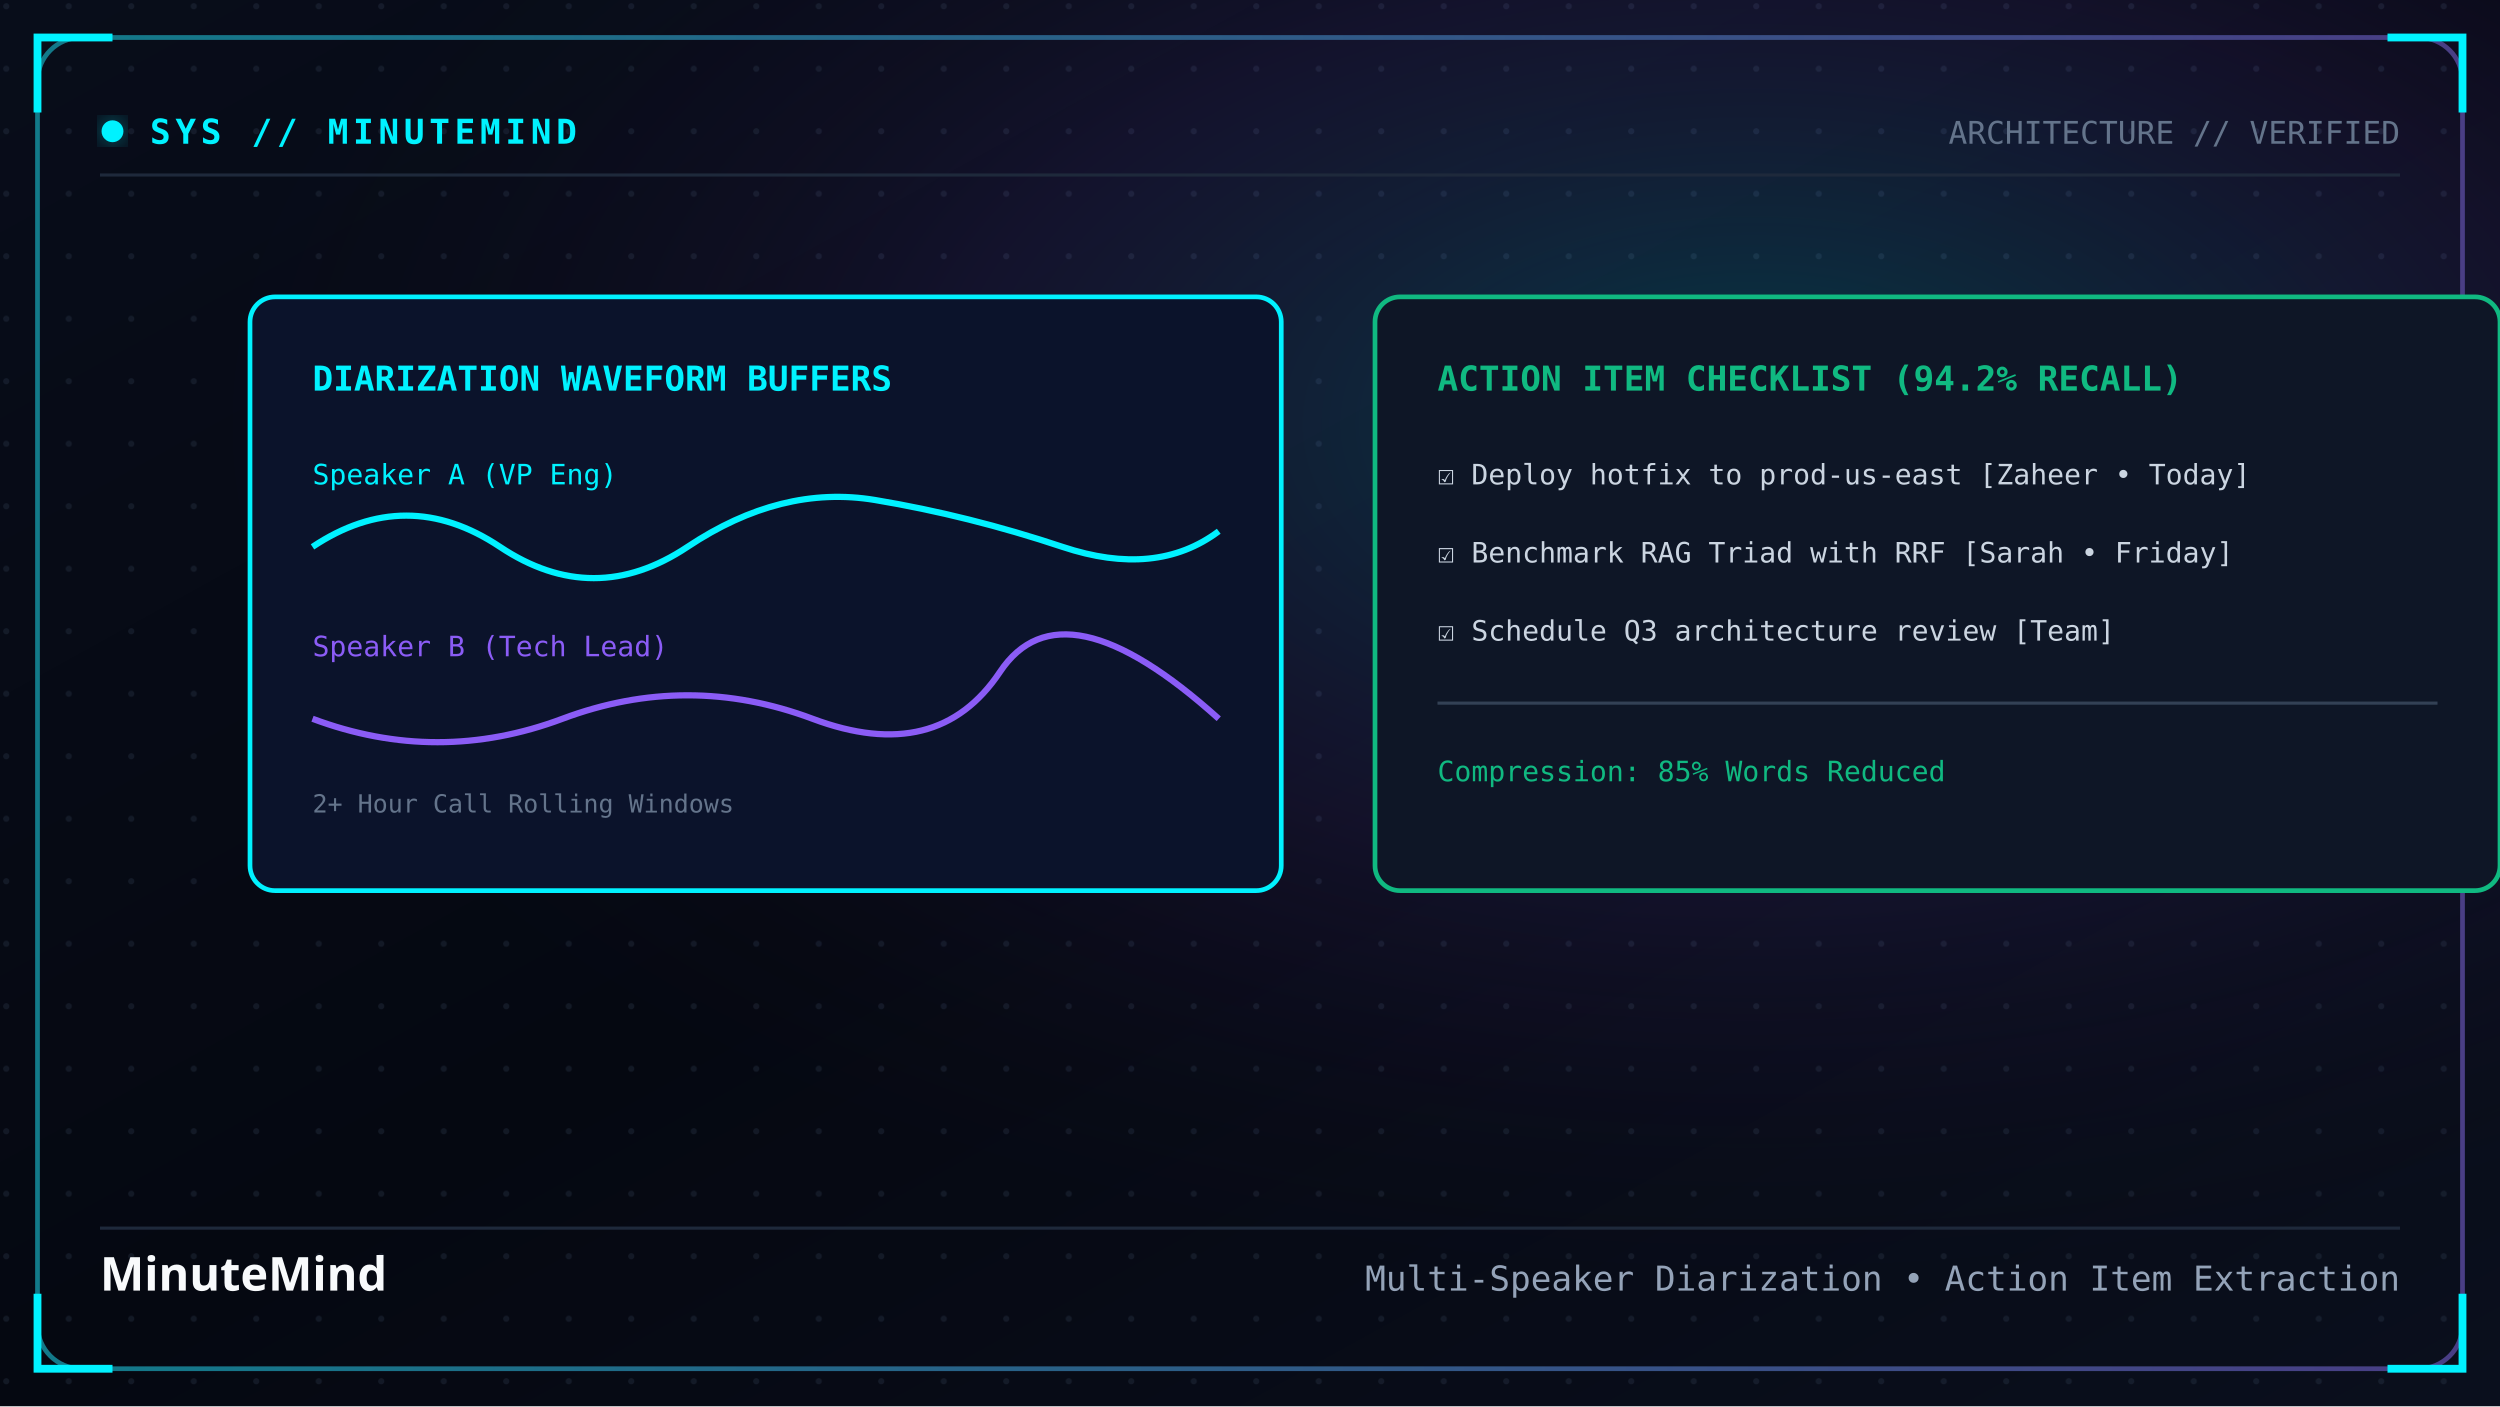
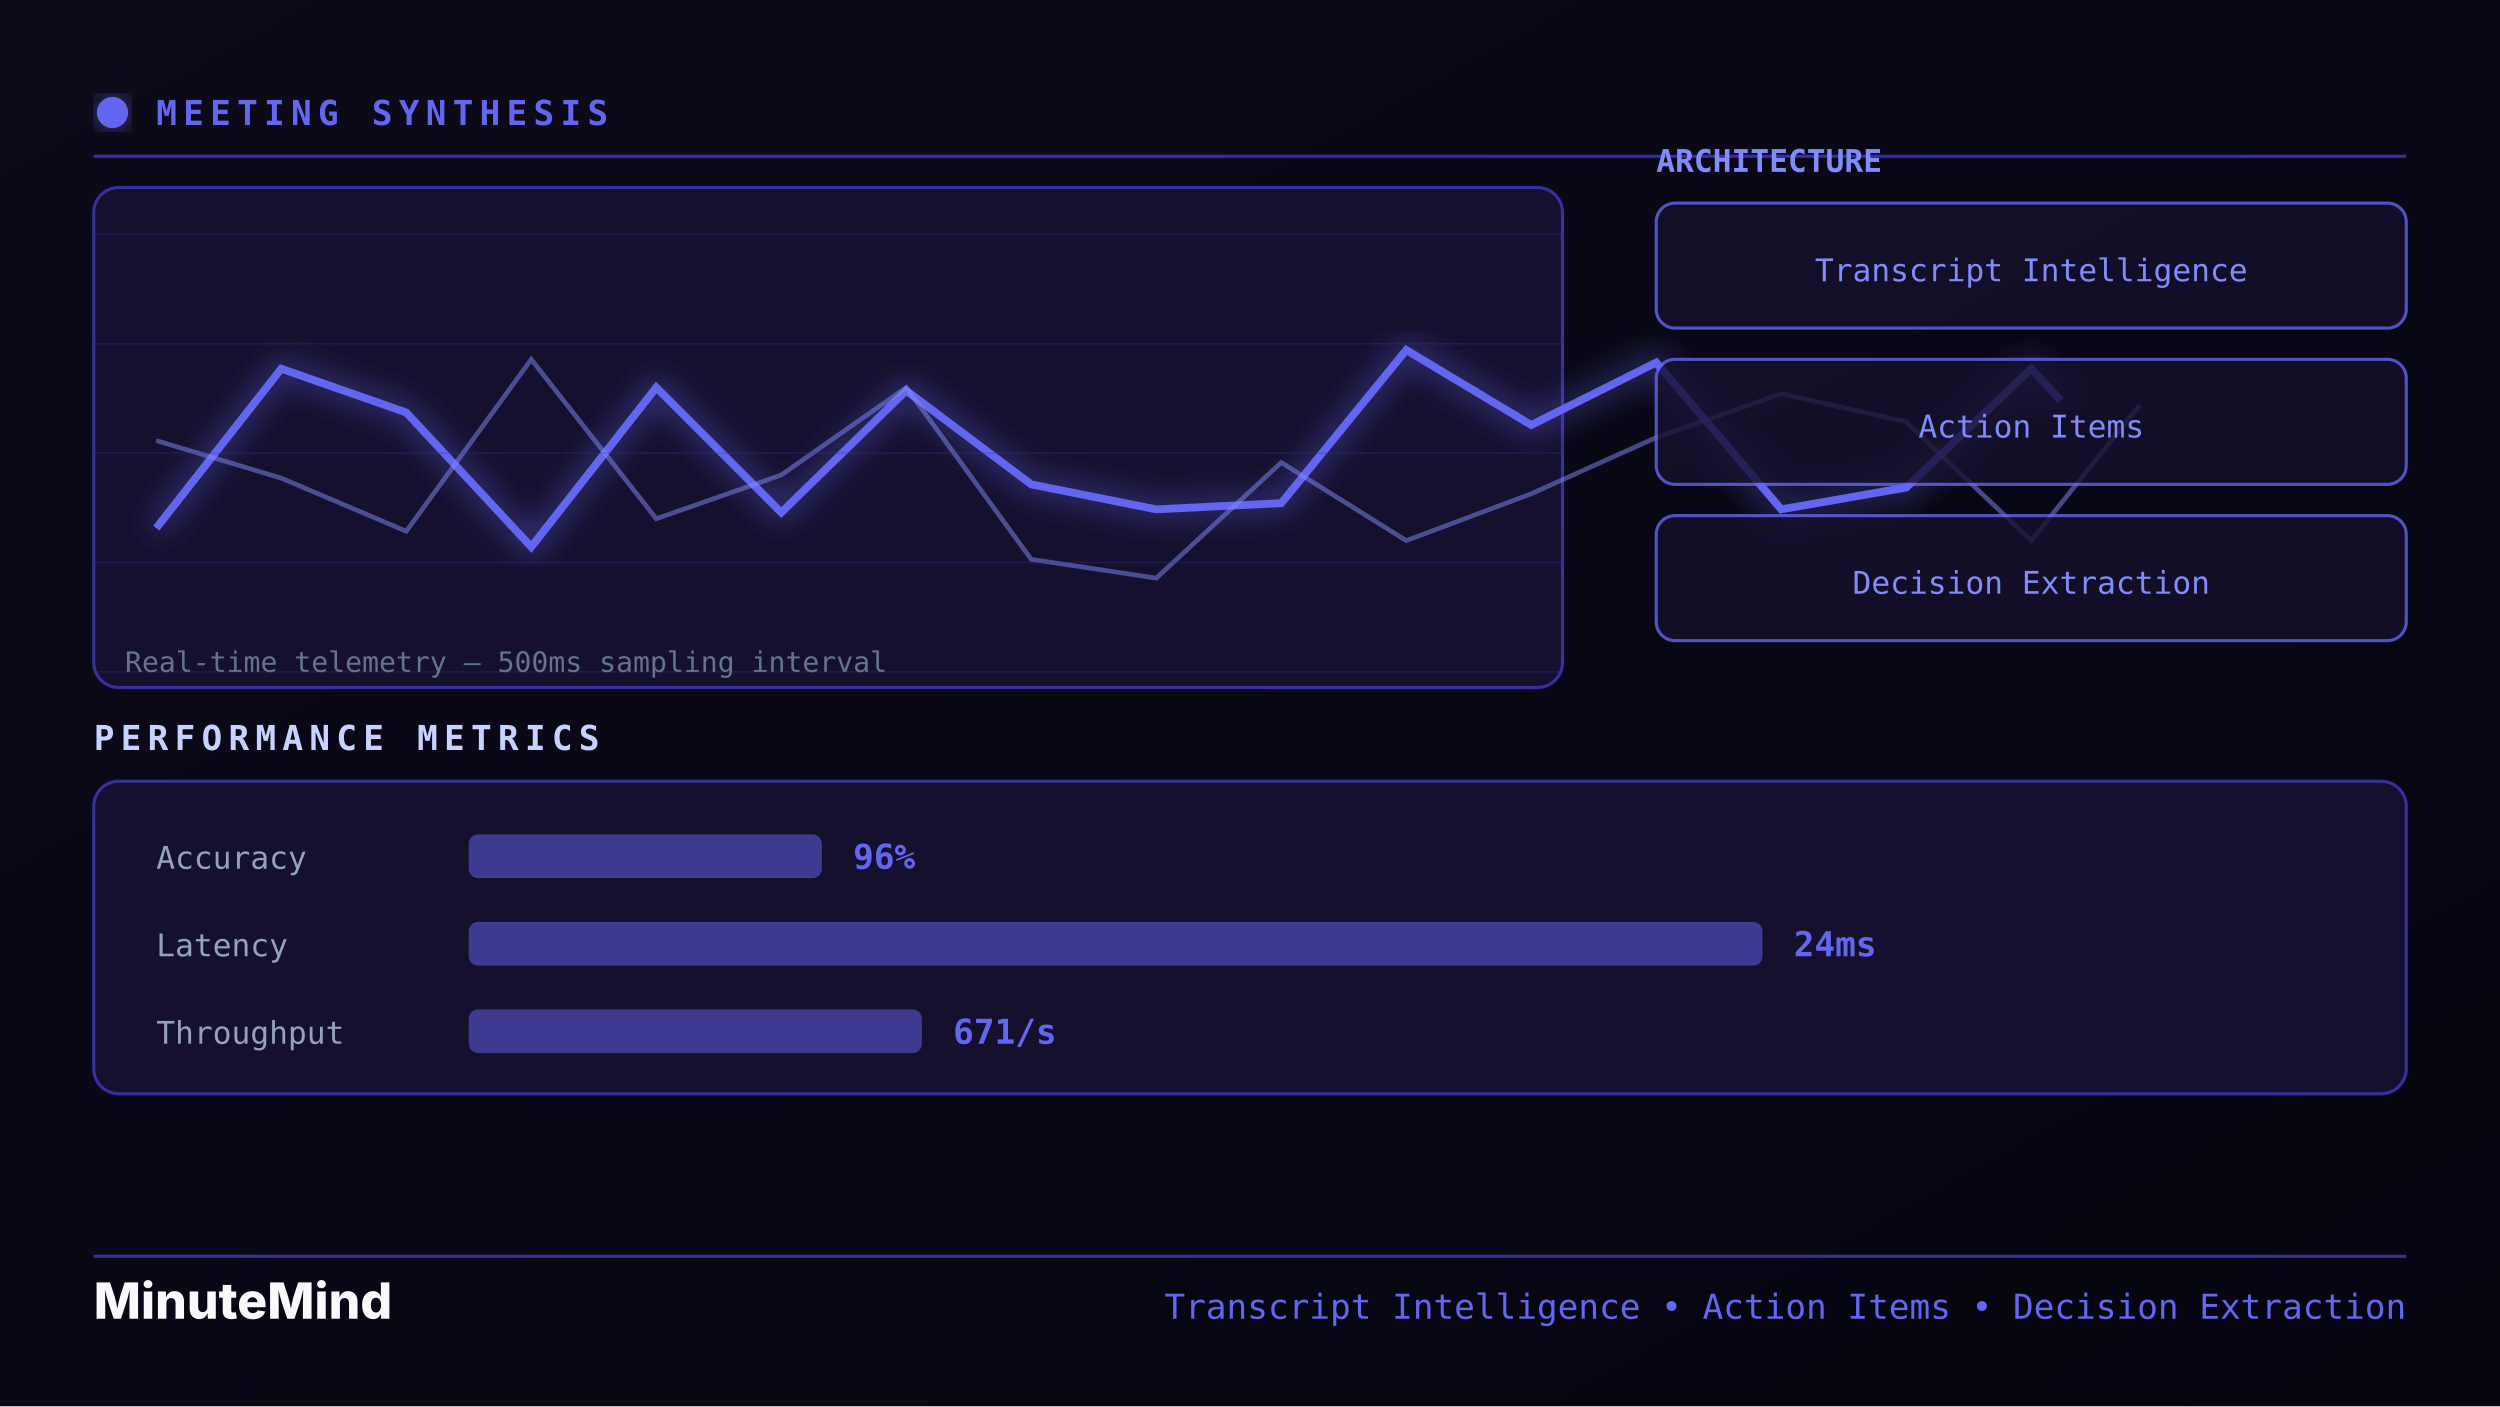
- <svg xmlns="http://www.w3.org/2000/svg" viewBox="0 0 800 450" width="100%" height="100%">
+ <svg xmlns="http://www.w3.org/2000/svg" viewBox="0 0 800 450">
  <defs>
-     <linearGradient id="bgGrad_minutemind" x1="0%" y1="0%" x2="100%" y2="100%">
-       <stop offset="0%" stop-color="#080D1A" />
-       <stop offset="50%" stop-color="#050811" />
-       <stop offset="100%" stop-color="#0A0F1D" />
+     <linearGradient id="minutemindsvg_bg" x1="0" y1="0" x2="1" y2="1">
+       <stop offset="0%" stop-color="#0D0A1A" />
+       <stop offset="100%" stop-color="#050510" />
    </linearGradient>
-     <radialGradient id="aura_minutemind" cx="70%" cy="30%" r="65%">
-       <stop offset="0%" stop-color="#00F2FF" stop-opacity="0.22" />
-       <stop offset="50%" stop-color="#8B5CF6" stop-opacity="0.10" />
-       <stop offset="100%" stop-color="#000000" stop-opacity="0" />
-     </radialGradient>
-     <linearGradient id="accentGrad_minutemind" x1="0%" y1="0%" x2="100%" y2="0%">
-       <stop offset="0%" stop-color="#00F2FF" />
-       <stop offset="100%" stop-color="#8B5CF6" />
-     </linearGradient>
-     <pattern id="dotGrid_minutemind" x="0" y="0" width="20" height="20" patternUnits="userSpaceOnUse">
-       <circle cx="2" cy="2" r="1" fill="#334155" fill-opacity="0.3" />
-     </pattern>
-     <filter id="glow_minutemind" x="-20%" y="-20%" width="140%" height="140%">
-       <feGaussianBlur stdDeviation="5" result="blur" />
+     <filter id="minutemindsvg_g">
+       <feGaussianBlur stdDeviation="5" />
      <feComposite in="SourceGraphic" in2="blur" operator="over" />
    </filter>
+     <style>
+       @keyframes minutemindsvg_draw { 0%{stroke-dashoffset:800} 100%{stroke-dashoffset:0} }
+       @keyframes minutemindsvg_pulse { 0%,100%{opacity:0.4} 50%{opacity:1} }
+       @keyframes minutemindsvg_bar { 0%{width:0} 50%{width:100%} 100%{width:100%} }
+       .minutemindsvg_line { stroke-dasharray:800; animation: minutemindsvg_draw 4s ease-out forwards; }
+       .minutemindsvg_dot { animation: minutemindsvg_pulse 2.5s ease-in-out infinite; }
+     </style>
  </defs>
-   <rect width="800" height="450" fill="url(#bgGrad_minutemind)" />
-   <rect width="800" height="450" fill="url(#dotGrid_minutemind)" />
-   <rect width="800" height="450" fill="url(#aura_minutemind)" />
-   <rect x="12" y="12" width="776" height="426" rx="14" fill="none" stroke="#1E293B" stroke-width="1.5" />
-   <rect x="12" y="12" width="776" height="426" rx="14" fill="none" stroke="url(#accentGrad_minutemind)" stroke-width="1.5" stroke-opacity="0.4" />
-   <path d="M 12 36 L 12 12 L 36 12" fill="none" stroke="#00F2FF" stroke-width="2.5" />
-   <path d="M 764 12 L 788 12 L 788 36" fill="none" stroke="#00F2FF" stroke-width="2.5" />
-   <path d="M 12 414 L 12 438 L 36 438" fill="none" stroke="#00F2FF" stroke-width="2.5" />
-   <path d="M 764 438 L 788 438 L 788 414" fill="none" stroke="#00F2FF" stroke-width="2.5" />
-   <g transform="translate(32, 38)">
-     <circle cx="4" cy="4" r="3.5" fill="#00F2FF" filter="url(#glow_minutemind)" />
-     <text x="16" y="8" font-family="'JetBrains Mono', monospace" font-size="11" font-weight="700" fill="#00F2FF" letter-spacing="1.5">SYS // MINUTEMIND</text>
-     <text x="736" y="8" text-anchor="end" font-family="'JetBrains Mono', monospace" font-size="10" fill="#64748B">ARCHITECTURE // VERIFIED</text>
-     <line x1="0" y1="18" x2="736" y2="18" stroke="#1E293B" stroke-width="1" />
+   <rect width="800" height="450" fill="url(#minutemindsvg_bg)" />
+   <g transform="translate(30,30)">
+     <circle cx="6" cy="6" r="5" fill="#6366F1" filter="url(#minutemindsvg_g)" />
+     <text x="20" y="10" font-family="'JetBrains Mono',monospace" font-size="11" fill="#6366F1" font-weight="700" letter-spacing="2">MEETING SYNTHESIS</text>
+     <line x1="0" y1="20" x2="740" y2="20" stroke="#3730A3" stroke-width="1" />
  </g>
-   <g transform="translate(40, 75)">
-     <g transform="translate(40, 20)">
-       <rect x="0" y="0" width="330" height="190" rx="8" fill="#0B132B" stroke="#00F2FF" stroke-width="1.5" />
-       <text x="20" y="30" font-family="monospace" font-size="11" font-weight="bold" fill="#00F2FF">DIARIZATION WAVEFORM BUFFERS</text>
-       <text x="20" y="60" font-family="monospace" font-size="9" fill="#00F2FF">Speaker A (VP Eng)</text>
-       <path d="M 20 80 Q 50 60 80 80 T 140 80 T 200 65 T 260 80 T 310 75" fill="none" stroke="#00F2FF" stroke-width="2" />
-       <text x="20" y="115" font-family="monospace" font-size="9" fill="#8B5CF6">Speaker B (Tech Lead)</text>
-       <path d="M 20 135 Q 60 150 100 135 T 180 135 T 240 120 T 310 135" fill="none" stroke="#8B5CF6" stroke-width="2" />
-       <text x="20" y="165" font-family="monospace" font-size="8" fill="#64748B">2+ Hour Call Rolling Windows</text>
-       <g transform="translate(360, 0)">
-         <rect x="0" y="0" width="360" height="190" rx="8" fill="#0E1626" stroke="#10B981" stroke-width="1.5" />
-         <text x="20" y="30" font-family="monospace" font-size="11" font-weight="bold" fill="#10B981">ACTION ITEM CHECKLIST (94.2% RECALL)</text>
-         <text x="20" y="60" font-family="monospace" font-size="9" fill="#CBD5E1">☑ Deploy hotfix to prod-us-east [Zaheer • Today]</text>
-         <text x="20" y="85" font-family="monospace" font-size="9" fill="#CBD5E1">☑ Benchmark RAG Triad with RRF [Sarah • Friday]</text>
-         <text x="20" y="110" font-family="monospace" font-size="9" fill="#CBD5E1">☑ Schedule Q3 architecture review [Team]</text>
-         <line x1="20" y1="130" x2="340" y2="130" stroke="#334155" />
-         <text x="20" y="155" font-family="monospace" font-size="9" fill="#10B981">Compression: 85% Words Reduced</text>
-       </g>
-     </g>
+   <g transform="translate(30,60)">
+     <rect x="0" y="0" width="470" height="160" rx="8" fill="#15102D" stroke="#3730A3" stroke-width="1" />
+     <polyline class="minutemindsvg_line" points="20,109 60,58 100,72 140,115 180,64 220,104 260,65 300,95 340,103 380,101 420,52 460,76 500,56 540,103 580,96 620,58 660,101 700,114" fill="none" stroke="#6366F1" stroke-width="2.5" filter="url(#minutemindsvg_g)" />
+     <polyline class="minutemindsvg_line" points="20,81 60,93 100,110 140,55 180,106 220,92 260,64 300,119 340,125 380,88 420,113 460,98 500,80 540,66 580,75 620,113 660,63 700,89" fill="none" stroke="#818CF8" stroke-width="1.5" opacity="0.5" style="animation-delay:0.5s" />
+     <line x1="0" y1="15" x2="470" y2="15" stroke="#3730A3" stroke-width="0.5" opacity="0.3" />
+     <line x1="0" y1="50" x2="470" y2="50" stroke="#3730A3" stroke-width="0.5" opacity="0.3" />
+     <line x1="0" y1="85" x2="470" y2="85" stroke="#3730A3" stroke-width="0.5" opacity="0.3" />
+     <line x1="0" y1="120" x2="470" y2="120" stroke="#3730A3" stroke-width="0.5" opacity="0.3" />
+     <line x1="0" y1="155" x2="470" y2="155" stroke="#3730A3" stroke-width="0.5" opacity="0.3" />
+     <text x="10" y="155" font-family="monospace" font-size="9" fill="#64748B">Real-time telemetry — 500ms sampling interval</text>
  </g>
-   <g transform="translate(32, 405)">
-     <line x1="0" y1="-12" x2="736" y2="-12" stroke="#1E293B" stroke-width="1" />
-     <text x="0" y="8" font-family="'Plus Jakarta Sans', system-ui, sans-serif" font-size="15" font-weight="800" fill="#F8FAFC">MinuteMind</text>
-     <text x="736" y="8" text-anchor="end" font-family="'JetBrains Mono', monospace" font-size="11" fill="#94A3B8">Multi-Speaker Diarization • Action Item Extraction</text>
+   <g transform="translate(530,60)">
+     <text x="0" y="-5" font-family="monospace" font-size="10" fill="#818CF8" font-weight="700">ARCHITECTURE</text>
+     <rect x="0" y="5" width="240" height="40" rx="6" fill="#15102D" stroke="#6366F1" stroke-width="1" opacity="0.8" />
+     <text x="120" y="30" text-anchor="middle" font-family="monospace" font-size="10" fill="#818CF8">Transcript Intelligence</text>
+     <rect x="0" y="55" width="240" height="40" rx="6" fill="#15102D" stroke="#6366F1" stroke-width="1" opacity="0.8" />
+     <text x="120" y="80" text-anchor="middle" font-family="monospace" font-size="10" fill="#818CF8">Action Items</text>
+     <rect x="0" y="105" width="240" height="40" rx="6" fill="#15102D" stroke="#6366F1" stroke-width="1" opacity="0.8" />
+     <text x="120" y="130" text-anchor="middle" font-family="monospace" font-size="10" fill="#818CF8">Decision Extraction</text>
+   </g>
+   <g transform="translate(30,240)">
+     <text x="0" y="0" font-family="monospace" font-size="11" fill="#C7D2FE" font-weight="700" letter-spacing="2">PERFORMANCE METRICS</text>
+     <rect x="0" y="10" width="740" height="100" rx="8" fill="#15102D" stroke="#3730A3" stroke-width="1" />
+     <text x="20" y="38" font-family="monospace" font-size="10" fill="#94A3B8">Accuracy</text>
+     <rect class="minutemindsvg_dot" x="120" y="27" width="113" height="14" rx="3" fill="#6366F1" opacity="0.5" style="animation-delay:0s" />
+     <text x="243" y="38" font-family="monospace" font-size="11" fill="#6366F1" font-weight="700">96%</text>
+     <text x="20" y="66" font-family="monospace" font-size="10" fill="#94A3B8">Latency</text>
+     <rect class="minutemindsvg_dot" x="120" y="55" width="414" height="14" rx="3" fill="#6366F1" opacity="0.5" style="animation-delay:0.3s" />
+     <text x="544" y="66" font-family="monospace" font-size="11" fill="#6366F1" font-weight="700">24ms</text>
+     <text x="20" y="94" font-family="monospace" font-size="10" fill="#94A3B8">Throughput</text>
+     <rect class="minutemindsvg_dot" x="120" y="83" width="145" height="14" rx="3" fill="#6366F1" opacity="0.5" style="animation-delay:0.6s" />
+     <text x="275" y="94" font-family="monospace" font-size="11" fill="#6366F1" font-weight="700">671/s</text>
+   </g>
+   <g transform="translate(30,410)">
+     <line x1="0" y1="-8" x2="740" y2="-8" stroke="#3730A3" stroke-width="1" />
+     <text x="0" y="12" font-family="'Inter',sans-serif" font-size="16" font-weight="800" fill="#F8FAFC">MinuteMind</text>
+     <text x="740" y="12" text-anchor="end" font-family="monospace" font-size="11" fill="#6366F1">Transcript Intelligence • Action Items • Decision Extraction</text>
  </g>
</svg>
